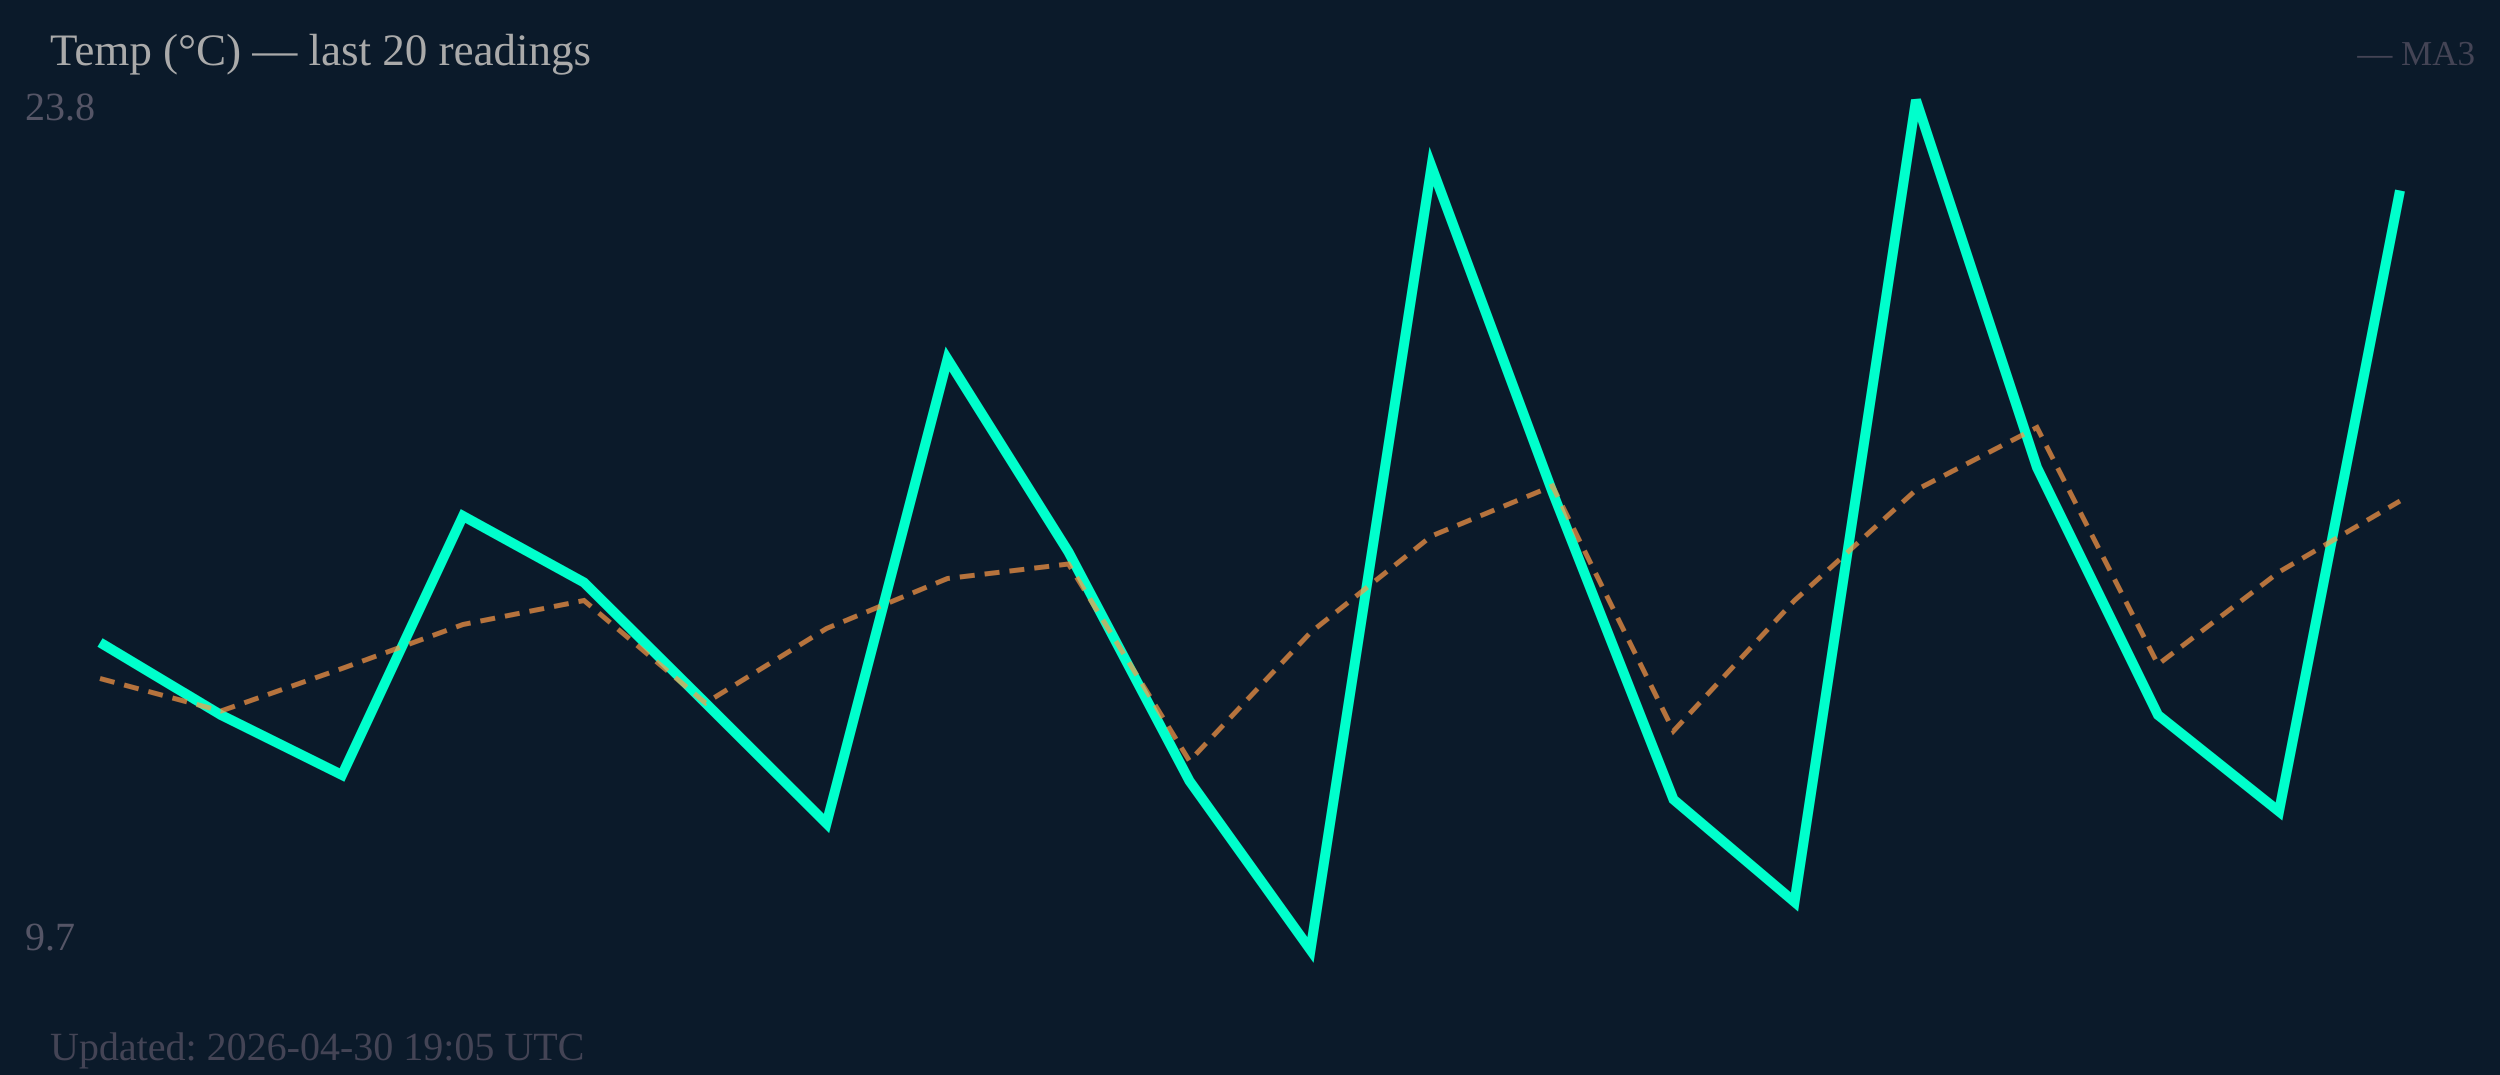
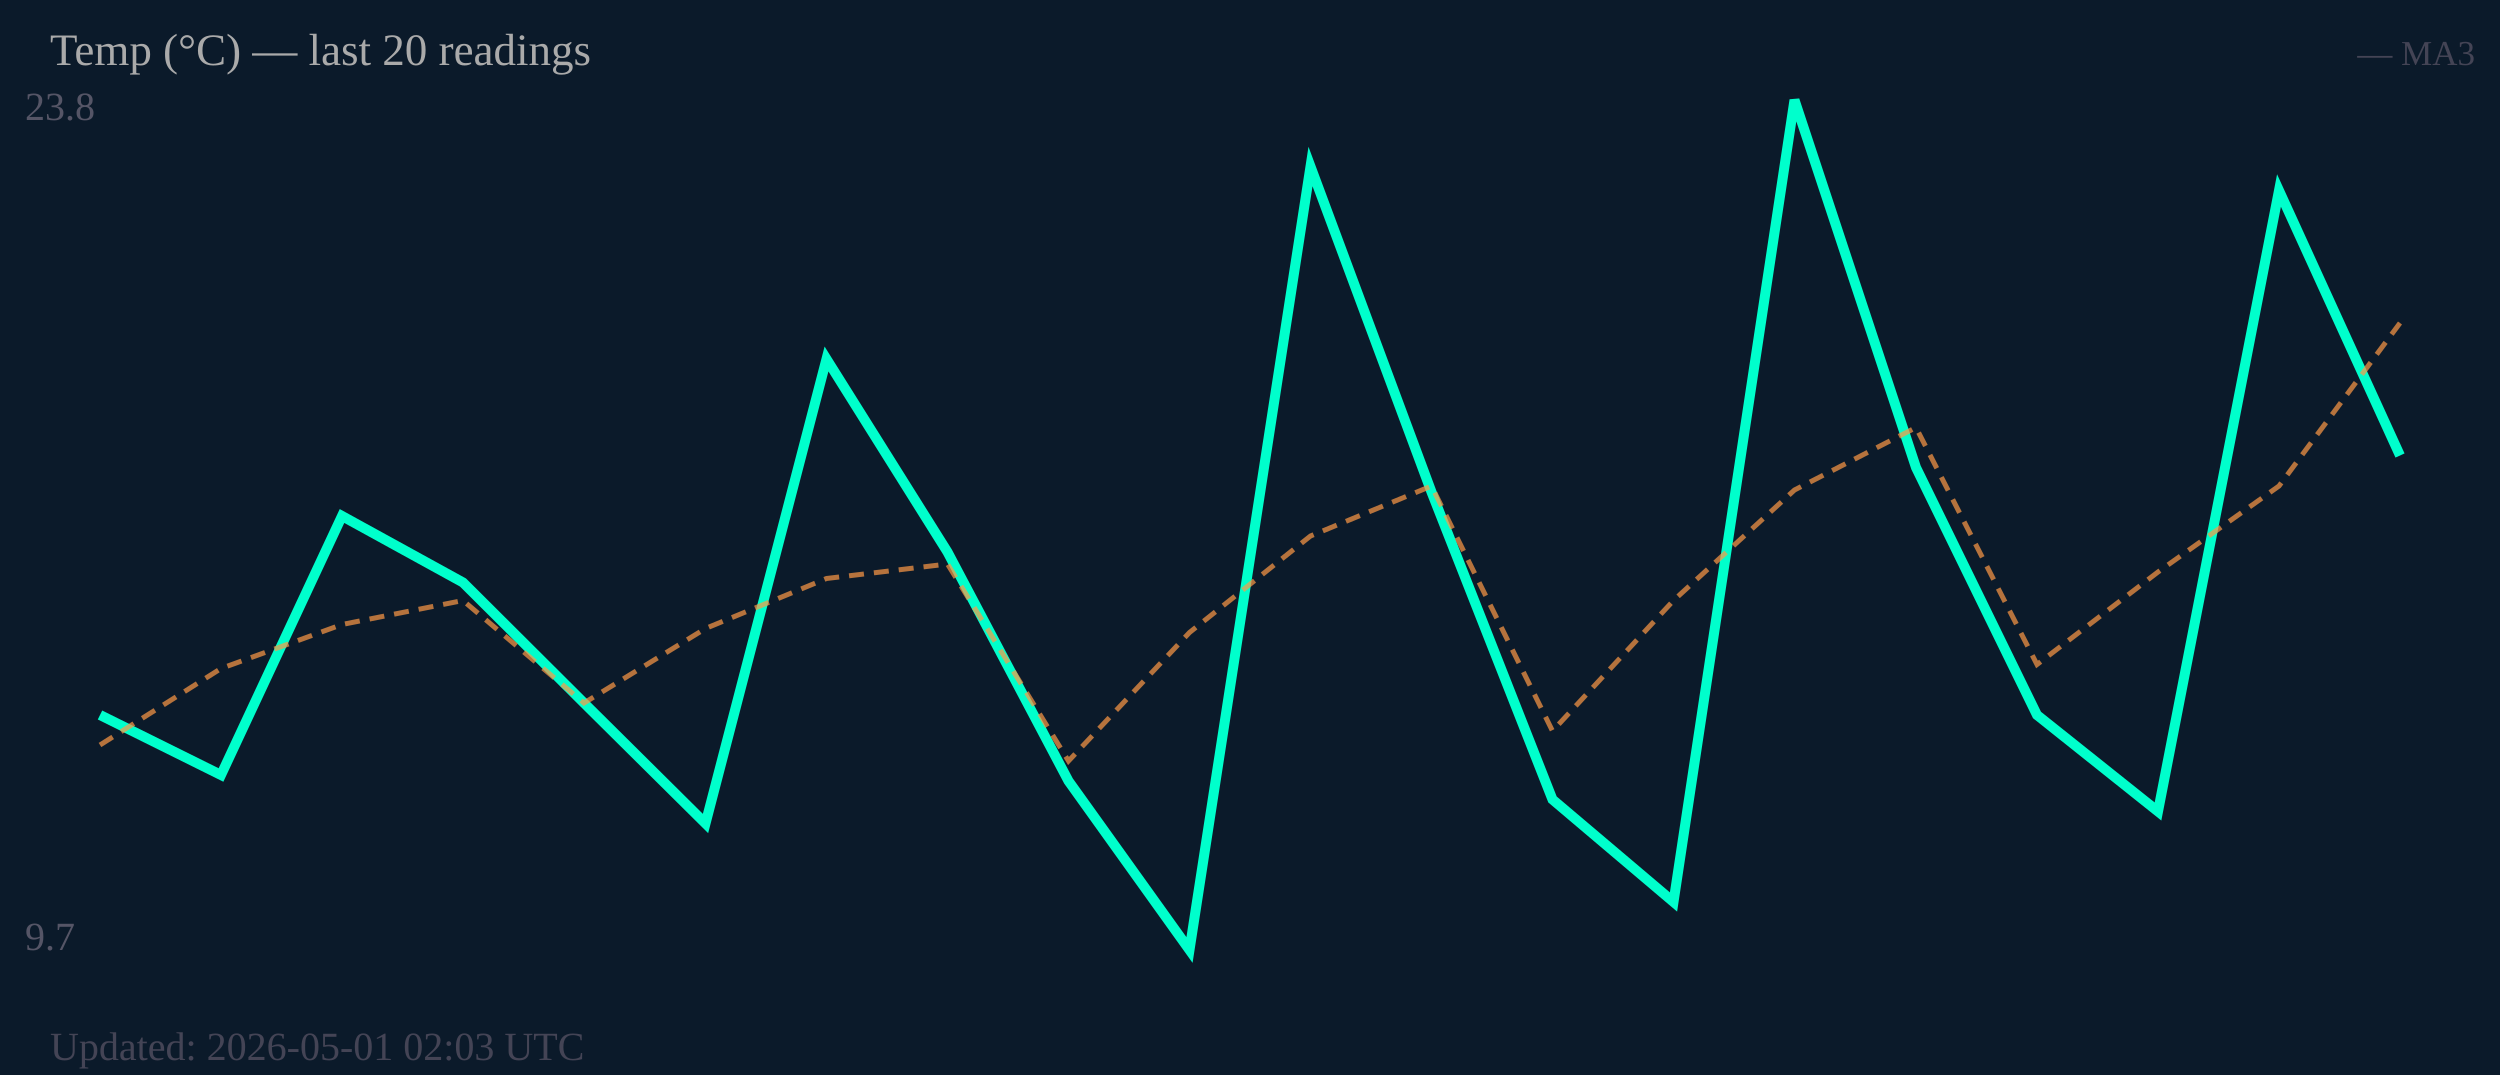
<svg xmlns="http://www.w3.org/2000/svg" width="500" height="215" viewBox="0 0 500 215">
  <rect width="500" height="215" fill="#0b1a2a" />
  <text x="5" y="24" font-size="8" fill="#556">23.8</text>
  <text x="5" y="190" font-size="8" fill="#556">9.7</text>
-   <polyline fill="none" stroke="#00ffcc" stroke-width="2" points="20.0,128.5 44.2,143.0 68.4,155.0 92.6,103.2 116.8,116.5 141.1,140.6 165.3,164.7 189.5,71.8 213.7,110.4 237.9,156.2 262.1,190.0 286.3,33.3 310.5,98.4 334.7,159.9 358.9,180.4 383.2,20.0 407.4,93.5 431.6,143.0 455.8,162.3 480.0,38.1" />
-   <polyline fill="none" stroke="#ff9944" stroke-width="1" stroke-dasharray="3,2" opacity="0.7" points="20.0,135.7 44.2,142.2 68.4,133.7 92.6,124.9 116.8,120.1 141.1,140.6 165.3,125.7 189.5,115.7 213.7,112.8 237.9,152.2 262.1,126.5 286.3,107.2 310.5,97.2 334.7,146.2 358.9,120.1 383.2,98.0 407.4,85.5 431.6,132.9 455.8,114.4 480.0,100.2" />
+   <polyline fill="none" stroke="#00ffcc" stroke-width="2" points="20.0,143.0 44.2,155.0 68.4,103.2 92.6,116.5 116.8,140.6 141.1,164.7 165.3,71.8 189.5,110.4 213.7,156.2 237.9,190.0 262.1,33.3 286.3,98.4 310.5,159.9 334.7,180.4 358.9,20.0 383.2,93.5 407.4,143.0 431.6,162.3 455.8,38.1 480.0,91.1" />
+   <polyline fill="none" stroke="#ff9944" stroke-width="1" stroke-dasharray="3,2" opacity="0.7" points="20.0,149.0 44.2,133.7 68.4,124.9 92.6,120.1 116.8,140.6 141.1,125.7 165.3,115.7 189.5,112.8 213.7,152.2 237.9,126.5 262.1,107.2 286.3,97.2 310.5,146.2 334.7,120.1 358.9,98.0 383.2,85.5 407.4,132.9 431.6,114.4 455.8,97.2 480.0,64.6" />
  <text x="10" y="13" font-size="9" fill="#aaa">Temp (°C) — last 20 readings</text>
  <text x="495" y="13" font-size="7" fill="#445" text-anchor="end">— MA3</text>
-   <text x="10" y="212" font-size="8" fill="#445">Updated: 2026-04-30 19:05 UTC</text>
+   <text x="10" y="212" font-size="8" fill="#445">Updated: 2026-05-01 02:03 UTC</text>
</svg>
